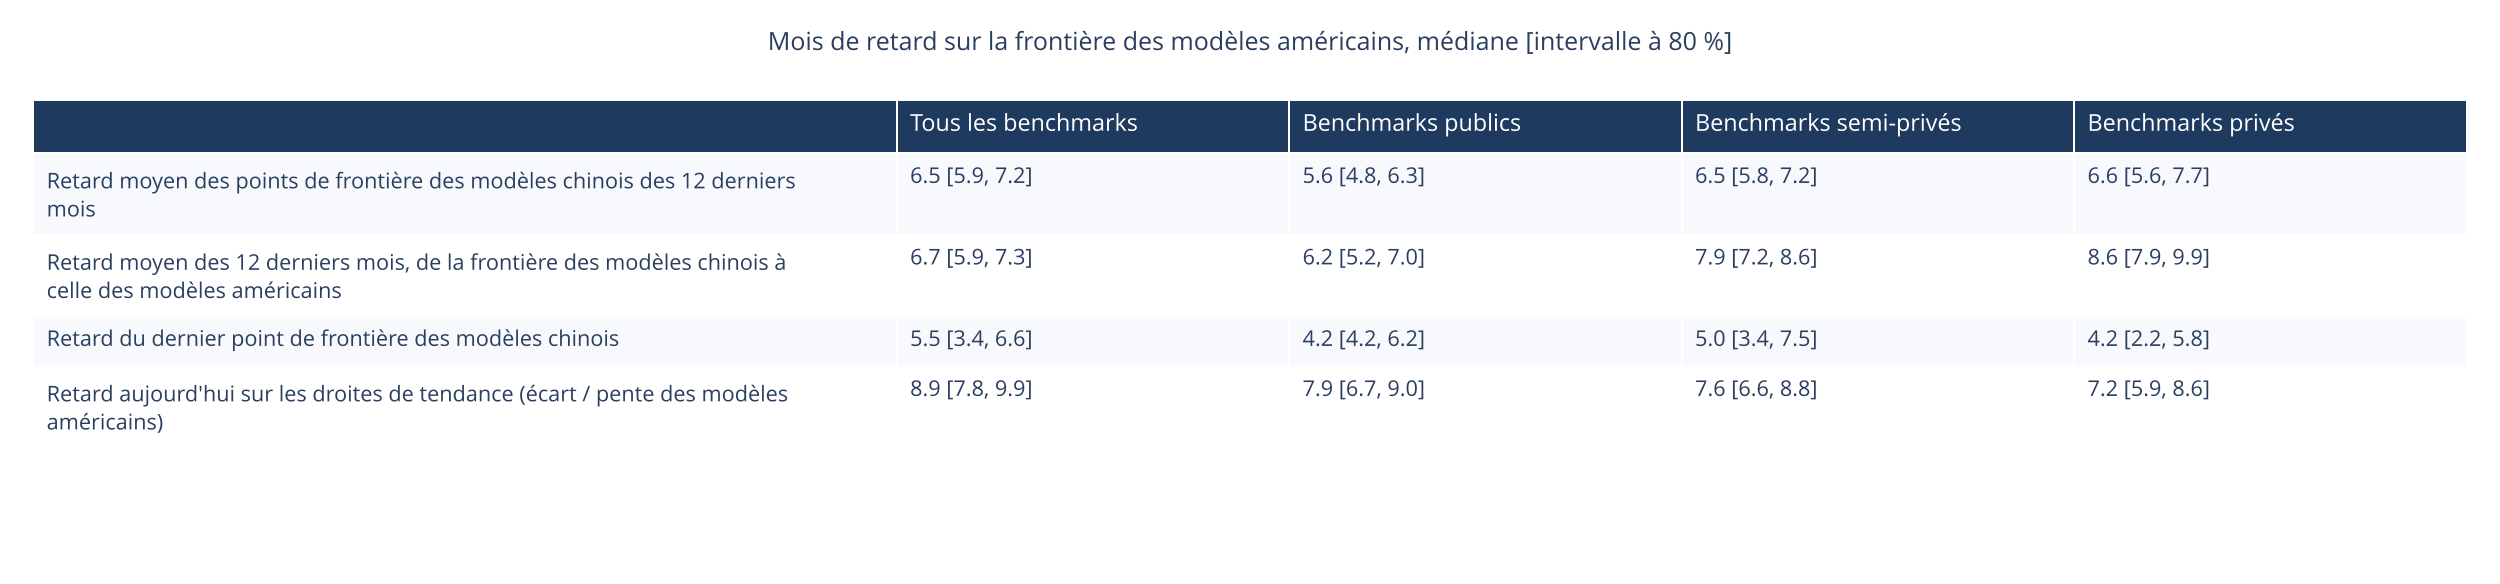
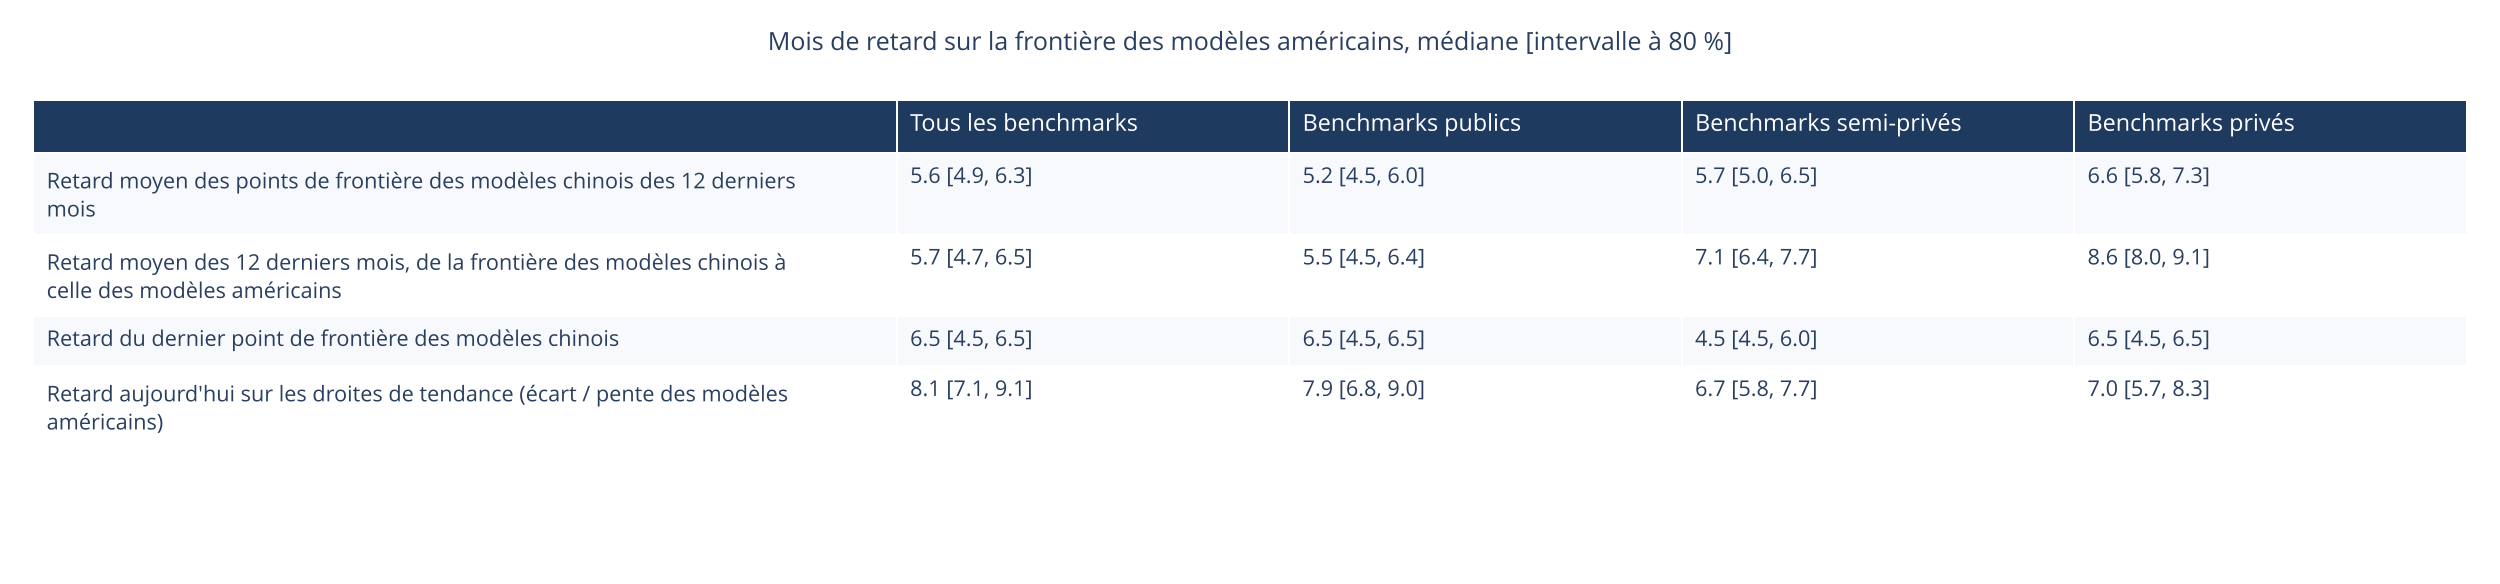
<svg xmlns="http://www.w3.org/2000/svg" class="main-svg" width="1500" height="350" style="" viewBox="0 0 1500 350">
  <rect x="0" y="0" width="1500" height="350" style="fill: rgb(255, 255, 255); fill-opacity: 1;" />
-   <defs id="defs-e1c039">
+   <defs id="defs-235256">
    <g class="clips" />
    <g class="gradients" />
    <g class="patterns" />
  </defs>
  <g class="bglayer" />
  <g class="layer-below">
    <g class="imagelayer" />
    <g class="shapelayer" />
  </g>
  <g class="cartesianlayer" />
  <g class="polarlayer" />
  <g class="smithlayer" />
  <g class="ternarylayer" />
  <g class="geolayer" />
  <g class="funnelarealayer" />
  <g class="pielayer" />
  <g class="iciclelayer" />
  <g class="treemaplayer" />
  <g class="sunburstlayer" />
  <g class="glimages" />
  <g class="table" overflow="visible" width="1500" height="350" transform="" style="box-sizing: content-box; position: absolute; left: 0px; overflow: visible; shape-rendering: crispedges; pointer-events: all;">
-     <g class="table-control-view" transform="translate(20,60)" clip-path="url(#clipe1c039_scrollAreaBottomClip_7ca3bctrue)" style="box-sizing: content-box;">
+     <g class="table-control-view" transform="translate(20,60)" clip-path="url(#clip235256_scrollAreaBottomClip_62928atrue)" style="box-sizing: content-box;">
      <rect class="scroll-background" fill="none" width="1460" height="280" />
-       <g class="y-column" transform="" clip-path="url(#clipe1c039_columnBoundaryClippath_7ca3bctrue_0)">
+       <g class="y-column" transform="" clip-path="url(#clip235256_columnBoundaryClippath_62928atrue_0)">
        <g class="column-block" id="cells1" transform="" style="cursor: default;">
          <g class="column-cells">
            <g class="column-cell" transform="translate(0,32)">
              <rect class="cell-rect" width="518.065" stroke-width="1" style="stroke: rgb(255, 255, 255); stroke-opacity: 1; fill: rgb(247, 249, 252); fill-opacity: 1;" height="48.9" />
              <g class="cell-text-holder" transform="translate(8,21)" style="shape-rendering: geometricprecision;">
                <text class="cell-text" dy="0" x="0" y="0" style="cursor: auto; font-family: 'Open Sans', verdana, arial, sans-serif; font-size: 13px; fill: rgb(42, 63, 95); fill-opacity: 1; white-space: pre;">
                  <tspan class="line" dy="0em" x="0" y="0">Retard moyen des points de frontière des modèles chinois des 12 derniers</tspan>
                  <tspan class="line" dy="1.3em" x="0" y="0">mois</tspan>
                </text>
              </g>
            </g>
            <g class="column-cell" transform="translate(0,80.9)">
              <rect class="cell-rect" width="518.065" stroke-width="1" style="stroke: rgb(255, 255, 255); stroke-opacity: 1; fill: rgb(255, 255, 255); fill-opacity: 1;" height="48.9" />
              <g class="cell-text-holder" transform="translate(8,21)" style="shape-rendering: geometricprecision;">
                <text class="cell-text" dy="0" x="0" y="0" style="cursor: auto; font-family: 'Open Sans', verdana, arial, sans-serif; font-size: 13px; fill: rgb(42, 63, 95); fill-opacity: 1; white-space: pre;">
                  <tspan class="line" dy="0em" x="0" y="0">Retard moyen des 12 derniers mois, de la frontière des modèles chinois à</tspan>
                  <tspan class="line" dy="1.3em" x="0" y="0">celle des modèles américains</tspan>
                </text>
              </g>
            </g>
            <g class="column-cell" transform="translate(0,129.8)">
              <rect class="cell-rect" width="518.065" stroke-width="1" style="stroke: rgb(255, 255, 255); stroke-opacity: 1; fill: rgb(247, 249, 252); fill-opacity: 1;" height="30" />
              <g class="cell-text-holder" transform="translate(8,8)" text-anchor="start" style="shape-rendering: geometricprecision;">
                <text class="cell-text" dy="0.75em" x="0" y="0" style="cursor: auto; font-family: 'Open Sans', verdana, arial, sans-serif; font-size: 13px; fill: rgb(42, 63, 95); fill-opacity: 1; white-space: pre;">Retard du dernier point de frontière des modèles chinois</text>
              </g>
            </g>
            <g class="column-cell" transform="translate(0,159.8)">
              <rect class="cell-rect" width="518.065" stroke-width="1" style="stroke: rgb(255, 255, 255); stroke-opacity: 1; fill: rgb(255, 255, 255); fill-opacity: 1;" height="48.9" />
              <g class="cell-text-holder" transform="translate(8,21)" style="shape-rendering: geometricprecision;">
                <text class="cell-text" dy="0" x="0" y="0" style="cursor: auto; font-family: 'Open Sans', verdana, arial, sans-serif; font-size: 13px; fill: rgb(42, 63, 95); fill-opacity: 1; white-space: pre;">
                  <tspan class="line" dy="0em" x="0" y="0">Retard aujourd'hui sur les droites de tendance (écart / pente des modèles</tspan>
                  <tspan class="line" dy="1.3em" x="0" y="0">américains)</tspan>
                </text>
              </g>
            </g>
          </g>
        </g>
        <g class="column-block" id="cells2" transform="" style="cursor: default;">
          <g class="column-cells" />
        </g>
        <g class="column-block" id="header" style="cursor: ew-resize;">
          <g class="column-cells">
            <g class="column-cell" transform="">
              <rect class="cell-rect" width="518.065" stroke-width="1" style="stroke: rgb(255, 255, 255); stroke-opacity: 1; fill: rgb(31, 58, 95); fill-opacity: 1;" height="32" />
              <g class="cell-text-holder" transform="translate(8,8)" text-anchor="start" style="shape-rendering: geometricprecision;">
                <text class="cell-text" dy="0.75em" style="cursor: auto; font-family: 'Open Sans', verdana, arial, sans-serif; font-size: 14px; fill: rgb(255, 255, 255); fill-opacity: 1;" />
              </g>
            </g>
          </g>
        </g>
        <g class="column-boundary" />
-         <clipPath class="column-boundary-clippath" id="clipe1c039_columnBoundaryClippath_7ca3bctrue_0">
+         <clipPath class="column-boundary-clippath" id="clip235256_columnBoundaryClippath_62928atrue_0">
          <rect class="column-boundary-rect" fill="none" width="520.065" height="287" x="-1" y="-1" />
        </clipPath>
      </g>
-       <g class="y-column" transform="translate(518.0645,0)" clip-path="url(#clipe1c039_columnBoundaryClippath_7ca3bctrue_1)">
-         <g class="column-block" id="cells1" transform="" style="cursor: default;">
-           <g class="column-cells">
-             <g class="column-cell" transform="translate(0,32)">
-               <rect class="cell-rect" width="235.484" stroke-width="1" style="stroke: rgb(255, 255, 255); stroke-opacity: 1; fill: rgb(247, 249, 252); fill-opacity: 1;" height="48.9" />
-               <g class="cell-text-holder" transform="translate(8,8)" text-anchor="start" style="shape-rendering: geometricprecision;">
-                 <text class="cell-text" dy="0.75em" x="0" y="0" style="cursor: auto; font-family: 'Open Sans', verdana, arial, sans-serif; font-size: 13px; fill: rgb(42, 63, 95); fill-opacity: 1; white-space: pre;">6.5 [5.9, 7.2]</text>
-               </g>
-             </g>
-             <g class="column-cell" transform="translate(0,80.9)">
-               <rect class="cell-rect" width="235.484" stroke-width="1" style="stroke: rgb(255, 255, 255); stroke-opacity: 1; fill: rgb(255, 255, 255); fill-opacity: 1;" height="48.9" />
-               <g class="cell-text-holder" transform="translate(8,8)" text-anchor="start" style="shape-rendering: geometricprecision;">
-                 <text class="cell-text" dy="0.75em" x="0" y="0" style="cursor: auto; font-family: 'Open Sans', verdana, arial, sans-serif; font-size: 13px; fill: rgb(42, 63, 95); fill-opacity: 1; white-space: pre;">6.7 [5.9, 7.3]</text>
-               </g>
-             </g>
-             <g class="column-cell" transform="translate(0,129.8)">
-               <rect class="cell-rect" width="235.484" stroke-width="1" style="stroke: rgb(255, 255, 255); stroke-opacity: 1; fill: rgb(247, 249, 252); fill-opacity: 1;" height="30" />
-               <g class="cell-text-holder" transform="translate(8,8)" text-anchor="start" style="shape-rendering: geometricprecision;">
-                 <text class="cell-text" dy="0.75em" x="0" y="0" style="cursor: auto; font-family: 'Open Sans', verdana, arial, sans-serif; font-size: 13px; fill: rgb(42, 63, 95); fill-opacity: 1; white-space: pre;">5.5 [3.4, 6.6]</text>
-               </g>
-             </g>
-             <g class="column-cell" transform="translate(0,159.8)">
-               <rect class="cell-rect" width="235.484" stroke-width="1" style="stroke: rgb(255, 255, 255); stroke-opacity: 1; fill: rgb(255, 255, 255); fill-opacity: 1;" height="48.9" />
-               <g class="cell-text-holder" transform="translate(8,8)" text-anchor="start" style="shape-rendering: geometricprecision;">
-                 <text class="cell-text" dy="0.75em" x="0" y="0" style="cursor: auto; font-family: 'Open Sans', verdana, arial, sans-serif; font-size: 13px; fill: rgb(42, 63, 95); fill-opacity: 1; white-space: pre;">8.9 [7.8, 9.9]</text>
+       <g class="y-column" transform="translate(518.0645,0)" clip-path="url(#clip235256_columnBoundaryClippath_62928atrue_1)">
+         <g class="column-block" id="cells1" transform="" style="cursor: default;">
+           <g class="column-cells">
+             <g class="column-cell" transform="translate(0,32)">
+               <rect class="cell-rect" width="235.484" stroke-width="1" style="stroke: rgb(255, 255, 255); stroke-opacity: 1; fill: rgb(247, 249, 252); fill-opacity: 1;" height="48.9" />
+               <g class="cell-text-holder" transform="translate(8,8)" text-anchor="start" style="shape-rendering: geometricprecision;">
+                 <text class="cell-text" dy="0.75em" x="0" y="0" style="cursor: auto; font-family: 'Open Sans', verdana, arial, sans-serif; font-size: 13px; fill: rgb(42, 63, 95); fill-opacity: 1; white-space: pre;">5.6 [4.9, 6.3]</text>
+               </g>
+             </g>
+             <g class="column-cell" transform="translate(0,80.9)">
+               <rect class="cell-rect" width="235.484" stroke-width="1" style="stroke: rgb(255, 255, 255); stroke-opacity: 1; fill: rgb(255, 255, 255); fill-opacity: 1;" height="48.9" />
+               <g class="cell-text-holder" transform="translate(8,8)" text-anchor="start" style="shape-rendering: geometricprecision;">
+                 <text class="cell-text" dy="0.75em" x="0" y="0" style="cursor: auto; font-family: 'Open Sans', verdana, arial, sans-serif; font-size: 13px; fill: rgb(42, 63, 95); fill-opacity: 1; white-space: pre;">5.7 [4.7, 6.5]</text>
+               </g>
+             </g>
+             <g class="column-cell" transform="translate(0,129.8)">
+               <rect class="cell-rect" width="235.484" stroke-width="1" style="stroke: rgb(255, 255, 255); stroke-opacity: 1; fill: rgb(247, 249, 252); fill-opacity: 1;" height="30" />
+               <g class="cell-text-holder" transform="translate(8,8)" text-anchor="start" style="shape-rendering: geometricprecision;">
+                 <text class="cell-text" dy="0.75em" x="0" y="0" style="cursor: auto; font-family: 'Open Sans', verdana, arial, sans-serif; font-size: 13px; fill: rgb(42, 63, 95); fill-opacity: 1; white-space: pre;">6.5 [4.5, 6.5]</text>
+               </g>
+             </g>
+             <g class="column-cell" transform="translate(0,159.8)">
+               <rect class="cell-rect" width="235.484" stroke-width="1" style="stroke: rgb(255, 255, 255); stroke-opacity: 1; fill: rgb(255, 255, 255); fill-opacity: 1;" height="48.9" />
+               <g class="cell-text-holder" transform="translate(8,8)" text-anchor="start" style="shape-rendering: geometricprecision;">
+                 <text class="cell-text" dy="0.75em" x="0" y="0" style="cursor: auto; font-family: 'Open Sans', verdana, arial, sans-serif; font-size: 13px; fill: rgb(42, 63, 95); fill-opacity: 1; white-space: pre;">8.1 [7.1, 9.1]</text>
              </g>
            </g>
          </g>
        </g>
        <g class="column-block" id="cells2" transform="" style="cursor: default;">
          <g class="column-cells" />
        </g>
        <g class="column-block" id="header" style="cursor: ew-resize;">
          <g class="column-cells">
            <g class="column-cell" transform="">
              <rect class="cell-rect" width="235.484" stroke-width="1" style="stroke: rgb(255, 255, 255); stroke-opacity: 1; fill: rgb(31, 58, 95); fill-opacity: 1;" height="32" />
              <g class="cell-text-holder" transform="translate(8,8)" text-anchor="start" style="shape-rendering: geometricprecision;">
                <text class="cell-text" dy="0.75em" x="0" y="0" style="cursor: auto; font-family: 'Open Sans', verdana, arial, sans-serif; font-size: 14px; fill: rgb(255, 255, 255); fill-opacity: 1; white-space: pre;">Tous les benchmarks</text>
              </g>
            </g>
          </g>
        </g>
        <g class="column-boundary" />
-         <clipPath class="column-boundary-clippath" id="clipe1c039_columnBoundaryClippath_7ca3bctrue_1">
-           <rect class="column-boundary-rect" fill="none" width="237.484" height="287" x="-1" y="-1" />
-         </clipPath>
-       </g>
-       <g class="y-column" transform="translate(753.5484,0)" clip-path="url(#clipe1c039_columnBoundaryClippath_7ca3bctrue_2)">
-         <g class="column-block" id="cells1" transform="" style="cursor: default;">
-           <g class="column-cells">
-             <g class="column-cell" transform="translate(0,32)">
-               <rect class="cell-rect" width="235.484" stroke-width="1" style="stroke: rgb(255, 255, 255); stroke-opacity: 1; fill: rgb(247, 249, 252); fill-opacity: 1;" height="48.9" />
-               <g class="cell-text-holder" transform="translate(8,8)" text-anchor="start" style="shape-rendering: geometricprecision;">
-                 <text class="cell-text" dy="0.75em" x="0" y="0" style="cursor: auto; font-family: 'Open Sans', verdana, arial, sans-serif; font-size: 13px; fill: rgb(42, 63, 95); fill-opacity: 1; white-space: pre;">5.6 [4.8, 6.3]</text>
-               </g>
-             </g>
-             <g class="column-cell" transform="translate(0,80.9)">
-               <rect class="cell-rect" width="235.484" stroke-width="1" style="stroke: rgb(255, 255, 255); stroke-opacity: 1; fill: rgb(255, 255, 255); fill-opacity: 1;" height="48.9" />
-               <g class="cell-text-holder" transform="translate(8,8)" text-anchor="start" style="shape-rendering: geometricprecision;">
-                 <text class="cell-text" dy="0.75em" x="0" y="0" style="cursor: auto; font-family: 'Open Sans', verdana, arial, sans-serif; font-size: 13px; fill: rgb(42, 63, 95); fill-opacity: 1; white-space: pre;">6.2 [5.2, 7.0]</text>
-               </g>
-             </g>
-             <g class="column-cell" transform="translate(0,129.8)">
-               <rect class="cell-rect" width="235.484" stroke-width="1" style="stroke: rgb(255, 255, 255); stroke-opacity: 1; fill: rgb(247, 249, 252); fill-opacity: 1;" height="30" />
-               <g class="cell-text-holder" transform="translate(8,8)" text-anchor="start" style="shape-rendering: geometricprecision;">
-                 <text class="cell-text" dy="0.75em" x="0" y="0" style="cursor: auto; font-family: 'Open Sans', verdana, arial, sans-serif; font-size: 13px; fill: rgb(42, 63, 95); fill-opacity: 1; white-space: pre;">4.2 [4.2, 6.2]</text>
-               </g>
-             </g>
-             <g class="column-cell" transform="translate(0,159.8)">
-               <rect class="cell-rect" width="235.484" stroke-width="1" style="stroke: rgb(255, 255, 255); stroke-opacity: 1; fill: rgb(255, 255, 255); fill-opacity: 1;" height="48.9" />
-               <g class="cell-text-holder" transform="translate(8,8)" text-anchor="start" style="shape-rendering: geometricprecision;">
-                 <text class="cell-text" dy="0.75em" x="0" y="0" style="cursor: auto; font-family: 'Open Sans', verdana, arial, sans-serif; font-size: 13px; fill: rgb(42, 63, 95); fill-opacity: 1; white-space: pre;">7.9 [6.7, 9.0]</text>
+         <clipPath class="column-boundary-clippath" id="clip235256_columnBoundaryClippath_62928atrue_1">
+           <rect class="column-boundary-rect" fill="none" width="237.484" height="287" x="-1" y="-1" />
+         </clipPath>
+       </g>
+       <g class="y-column" transform="translate(753.5484,0)" clip-path="url(#clip235256_columnBoundaryClippath_62928atrue_2)">
+         <g class="column-block" id="cells1" transform="" style="cursor: default;">
+           <g class="column-cells">
+             <g class="column-cell" transform="translate(0,32)">
+               <rect class="cell-rect" width="235.484" stroke-width="1" style="stroke: rgb(255, 255, 255); stroke-opacity: 1; fill: rgb(247, 249, 252); fill-opacity: 1;" height="48.9" />
+               <g class="cell-text-holder" transform="translate(8,8)" text-anchor="start" style="shape-rendering: geometricprecision;">
+                 <text class="cell-text" dy="0.75em" x="0" y="0" style="cursor: auto; font-family: 'Open Sans', verdana, arial, sans-serif; font-size: 13px; fill: rgb(42, 63, 95); fill-opacity: 1; white-space: pre;">5.2 [4.5, 6.0]</text>
+               </g>
+             </g>
+             <g class="column-cell" transform="translate(0,80.9)">
+               <rect class="cell-rect" width="235.484" stroke-width="1" style="stroke: rgb(255, 255, 255); stroke-opacity: 1; fill: rgb(255, 255, 255); fill-opacity: 1;" height="48.9" />
+               <g class="cell-text-holder" transform="translate(8,8)" text-anchor="start" style="shape-rendering: geometricprecision;">
+                 <text class="cell-text" dy="0.75em" x="0" y="0" style="cursor: auto; font-family: 'Open Sans', verdana, arial, sans-serif; font-size: 13px; fill: rgb(42, 63, 95); fill-opacity: 1; white-space: pre;">5.5 [4.5, 6.4]</text>
+               </g>
+             </g>
+             <g class="column-cell" transform="translate(0,129.8)">
+               <rect class="cell-rect" width="235.484" stroke-width="1" style="stroke: rgb(255, 255, 255); stroke-opacity: 1; fill: rgb(247, 249, 252); fill-opacity: 1;" height="30" />
+               <g class="cell-text-holder" transform="translate(8,8)" text-anchor="start" style="shape-rendering: geometricprecision;">
+                 <text class="cell-text" dy="0.75em" x="0" y="0" style="cursor: auto; font-family: 'Open Sans', verdana, arial, sans-serif; font-size: 13px; fill: rgb(42, 63, 95); fill-opacity: 1; white-space: pre;">6.5 [4.5, 6.5]</text>
+               </g>
+             </g>
+             <g class="column-cell" transform="translate(0,159.8)">
+               <rect class="cell-rect" width="235.484" stroke-width="1" style="stroke: rgb(255, 255, 255); stroke-opacity: 1; fill: rgb(255, 255, 255); fill-opacity: 1;" height="48.9" />
+               <g class="cell-text-holder" transform="translate(8,8)" text-anchor="start" style="shape-rendering: geometricprecision;">
+                 <text class="cell-text" dy="0.75em" x="0" y="0" style="cursor: auto; font-family: 'Open Sans', verdana, arial, sans-serif; font-size: 13px; fill: rgb(42, 63, 95); fill-opacity: 1; white-space: pre;">7.9 [6.8, 9.0]</text>
              </g>
            </g>
          </g>
        </g>
        <g class="column-block" id="cells2" transform="" style="cursor: default;">
          <g class="column-cells" />
        </g>
        <g class="column-block" id="header" style="cursor: ew-resize;">
          <g class="column-cells">
            <g class="column-cell" transform="">
              <rect class="cell-rect" width="235.484" stroke-width="1" style="stroke: rgb(255, 255, 255); stroke-opacity: 1; fill: rgb(31, 58, 95); fill-opacity: 1;" height="32" />
              <g class="cell-text-holder" transform="translate(8,8)" text-anchor="start" style="shape-rendering: geometricprecision;">
                <text class="cell-text" dy="0.75em" x="0" y="0" style="cursor: auto; font-family: 'Open Sans', verdana, arial, sans-serif; font-size: 14px; fill: rgb(255, 255, 255); fill-opacity: 1; white-space: pre;">Benchmarks publics</text>
              </g>
            </g>
          </g>
        </g>
        <g class="column-boundary" />
-         <clipPath class="column-boundary-clippath" id="clipe1c039_columnBoundaryClippath_7ca3bctrue_2">
-           <rect class="column-boundary-rect" fill="none" width="237.484" height="287" x="-1" y="-1" />
-         </clipPath>
-       </g>
-       <g class="y-column" transform="translate(989.0323,0)" clip-path="url(#clipe1c039_columnBoundaryClippath_7ca3bctrue_3)">
-         <g class="column-block" id="cells1" transform="" style="cursor: default;">
-           <g class="column-cells">
-             <g class="column-cell" transform="translate(0,32)">
-               <rect class="cell-rect" width="235.484" stroke-width="1" style="stroke: rgb(255, 255, 255); stroke-opacity: 1; fill: rgb(247, 249, 252); fill-opacity: 1;" height="48.9" />
-               <g class="cell-text-holder" transform="translate(8,8)" text-anchor="start" style="shape-rendering: geometricprecision;">
-                 <text class="cell-text" dy="0.75em" x="0" y="0" style="cursor: auto; font-family: 'Open Sans', verdana, arial, sans-serif; font-size: 13px; fill: rgb(42, 63, 95); fill-opacity: 1; white-space: pre;">6.5 [5.8, 7.2]</text>
-               </g>
-             </g>
-             <g class="column-cell" transform="translate(0,80.9)">
-               <rect class="cell-rect" width="235.484" stroke-width="1" style="stroke: rgb(255, 255, 255); stroke-opacity: 1; fill: rgb(255, 255, 255); fill-opacity: 1;" height="48.9" />
-               <g class="cell-text-holder" transform="translate(8,8)" text-anchor="start" style="shape-rendering: geometricprecision;">
-                 <text class="cell-text" dy="0.75em" x="0" y="0" style="cursor: auto; font-family: 'Open Sans', verdana, arial, sans-serif; font-size: 13px; fill: rgb(42, 63, 95); fill-opacity: 1; white-space: pre;">7.9 [7.2, 8.6]</text>
-               </g>
-             </g>
-             <g class="column-cell" transform="translate(0,129.8)">
-               <rect class="cell-rect" width="235.484" stroke-width="1" style="stroke: rgb(255, 255, 255); stroke-opacity: 1; fill: rgb(247, 249, 252); fill-opacity: 1;" height="30" />
-               <g class="cell-text-holder" transform="translate(8,8)" text-anchor="start" style="shape-rendering: geometricprecision;">
-                 <text class="cell-text" dy="0.75em" x="0" y="0" style="cursor: auto; font-family: 'Open Sans', verdana, arial, sans-serif; font-size: 13px; fill: rgb(42, 63, 95); fill-opacity: 1; white-space: pre;">5.0 [3.4, 7.5]</text>
-               </g>
-             </g>
-             <g class="column-cell" transform="translate(0,159.8)">
-               <rect class="cell-rect" width="235.484" stroke-width="1" style="stroke: rgb(255, 255, 255); stroke-opacity: 1; fill: rgb(255, 255, 255); fill-opacity: 1;" height="48.9" />
-               <g class="cell-text-holder" transform="translate(8,8)" text-anchor="start" style="shape-rendering: geometricprecision;">
-                 <text class="cell-text" dy="0.75em" x="0" y="0" style="cursor: auto; font-family: 'Open Sans', verdana, arial, sans-serif; font-size: 13px; fill: rgb(42, 63, 95); fill-opacity: 1; white-space: pre;">7.6 [6.6, 8.8]</text>
+         <clipPath class="column-boundary-clippath" id="clip235256_columnBoundaryClippath_62928atrue_2">
+           <rect class="column-boundary-rect" fill="none" width="237.484" height="287" x="-1" y="-1" />
+         </clipPath>
+       </g>
+       <g class="y-column" transform="translate(989.0323,0)" clip-path="url(#clip235256_columnBoundaryClippath_62928atrue_3)">
+         <g class="column-block" id="cells1" transform="" style="cursor: default;">
+           <g class="column-cells">
+             <g class="column-cell" transform="translate(0,32)">
+               <rect class="cell-rect" width="235.484" stroke-width="1" style="stroke: rgb(255, 255, 255); stroke-opacity: 1; fill: rgb(247, 249, 252); fill-opacity: 1;" height="48.9" />
+               <g class="cell-text-holder" transform="translate(8,8)" text-anchor="start" style="shape-rendering: geometricprecision;">
+                 <text class="cell-text" dy="0.75em" x="0" y="0" style="cursor: auto; font-family: 'Open Sans', verdana, arial, sans-serif; font-size: 13px; fill: rgb(42, 63, 95); fill-opacity: 1; white-space: pre;">5.7 [5.0, 6.5]</text>
+               </g>
+             </g>
+             <g class="column-cell" transform="translate(0,80.9)">
+               <rect class="cell-rect" width="235.484" stroke-width="1" style="stroke: rgb(255, 255, 255); stroke-opacity: 1; fill: rgb(255, 255, 255); fill-opacity: 1;" height="48.9" />
+               <g class="cell-text-holder" transform="translate(8,8)" text-anchor="start" style="shape-rendering: geometricprecision;">
+                 <text class="cell-text" dy="0.75em" x="0" y="0" style="cursor: auto; font-family: 'Open Sans', verdana, arial, sans-serif; font-size: 13px; fill: rgb(42, 63, 95); fill-opacity: 1; white-space: pre;">7.1 [6.4, 7.7]</text>
+               </g>
+             </g>
+             <g class="column-cell" transform="translate(0,129.8)">
+               <rect class="cell-rect" width="235.484" stroke-width="1" style="stroke: rgb(255, 255, 255); stroke-opacity: 1; fill: rgb(247, 249, 252); fill-opacity: 1;" height="30" />
+               <g class="cell-text-holder" transform="translate(8,8)" text-anchor="start" style="shape-rendering: geometricprecision;">
+                 <text class="cell-text" dy="0.75em" x="0" y="0" style="cursor: auto; font-family: 'Open Sans', verdana, arial, sans-serif; font-size: 13px; fill: rgb(42, 63, 95); fill-opacity: 1; white-space: pre;">4.5 [4.5, 6.0]</text>
+               </g>
+             </g>
+             <g class="column-cell" transform="translate(0,159.8)">
+               <rect class="cell-rect" width="235.484" stroke-width="1" style="stroke: rgb(255, 255, 255); stroke-opacity: 1; fill: rgb(255, 255, 255); fill-opacity: 1;" height="48.9" />
+               <g class="cell-text-holder" transform="translate(8,8)" text-anchor="start" style="shape-rendering: geometricprecision;">
+                 <text class="cell-text" dy="0.75em" x="0" y="0" style="cursor: auto; font-family: 'Open Sans', verdana, arial, sans-serif; font-size: 13px; fill: rgb(42, 63, 95); fill-opacity: 1; white-space: pre;">6.7 [5.8, 7.7]</text>
              </g>
            </g>
          </g>
        </g>
        <g class="column-block" id="cells2" transform="" style="cursor: default;">
          <g class="column-cells" />
        </g>
        <g class="column-block" id="header" style="cursor: ew-resize;">
          <g class="column-cells">
            <g class="column-cell" transform="">
              <rect class="cell-rect" width="235.484" stroke-width="1" style="stroke: rgb(255, 255, 255); stroke-opacity: 1; fill: rgb(31, 58, 95); fill-opacity: 1;" height="32" />
              <g class="cell-text-holder" transform="translate(8,8)" text-anchor="start" style="shape-rendering: geometricprecision;">
                <text class="cell-text" dy="0.75em" x="0" y="0" style="cursor: auto; font-family: 'Open Sans', verdana, arial, sans-serif; font-size: 14px; fill: rgb(255, 255, 255); fill-opacity: 1; white-space: pre;">Benchmarks semi-privés</text>
              </g>
            </g>
          </g>
        </g>
        <g class="column-boundary" />
-         <clipPath class="column-boundary-clippath" id="clipe1c039_columnBoundaryClippath_7ca3bctrue_3">
-           <rect class="column-boundary-rect" fill="none" width="237.484" height="287" x="-1" y="-1" />
-         </clipPath>
-       </g>
-       <g class="y-column" transform="translate(1224.516,0)" clip-path="url(#clipe1c039_columnBoundaryClippath_7ca3bctrue_4)">
-         <g class="column-block" id="cells1" transform="" style="cursor: default;">
-           <g class="column-cells">
-             <g class="column-cell" transform="translate(0,32)">
-               <rect class="cell-rect" width="235.484" stroke-width="1" style="stroke: rgb(255, 255, 255); stroke-opacity: 1; fill: rgb(247, 249, 252); fill-opacity: 1;" height="48.9" />
-               <g class="cell-text-holder" transform="translate(8,8)" text-anchor="start" style="shape-rendering: geometricprecision;">
-                 <text class="cell-text" dy="0.75em" x="0" y="0" style="cursor: auto; font-family: 'Open Sans', verdana, arial, sans-serif; font-size: 13px; fill: rgb(42, 63, 95); fill-opacity: 1; white-space: pre;">6.6 [5.6, 7.7]</text>
-               </g>
-             </g>
-             <g class="column-cell" transform="translate(0,80.9)">
-               <rect class="cell-rect" width="235.484" stroke-width="1" style="stroke: rgb(255, 255, 255); stroke-opacity: 1; fill: rgb(255, 255, 255); fill-opacity: 1;" height="48.9" />
-               <g class="cell-text-holder" transform="translate(8,8)" text-anchor="start" style="shape-rendering: geometricprecision;">
-                 <text class="cell-text" dy="0.75em" x="0" y="0" style="cursor: auto; font-family: 'Open Sans', verdana, arial, sans-serif; font-size: 13px; fill: rgb(42, 63, 95); fill-opacity: 1; white-space: pre;">8.6 [7.9, 9.9]</text>
-               </g>
-             </g>
-             <g class="column-cell" transform="translate(0,129.8)">
-               <rect class="cell-rect" width="235.484" stroke-width="1" style="stroke: rgb(255, 255, 255); stroke-opacity: 1; fill: rgb(247, 249, 252); fill-opacity: 1;" height="30" />
-               <g class="cell-text-holder" transform="translate(8,8)" text-anchor="start" style="shape-rendering: geometricprecision;">
-                 <text class="cell-text" dy="0.75em" x="0" y="0" style="cursor: auto; font-family: 'Open Sans', verdana, arial, sans-serif; font-size: 13px; fill: rgb(42, 63, 95); fill-opacity: 1; white-space: pre;">4.2 [2.2, 5.8]</text>
-               </g>
-             </g>
-             <g class="column-cell" transform="translate(0,159.8)">
-               <rect class="cell-rect" width="235.484" stroke-width="1" style="stroke: rgb(255, 255, 255); stroke-opacity: 1; fill: rgb(255, 255, 255); fill-opacity: 1;" height="48.9" />
-               <g class="cell-text-holder" transform="translate(8,8)" text-anchor="start" style="shape-rendering: geometricprecision;">
-                 <text class="cell-text" dy="0.75em" x="0" y="0" style="cursor: auto; font-family: 'Open Sans', verdana, arial, sans-serif; font-size: 13px; fill: rgb(42, 63, 95); fill-opacity: 1; white-space: pre;">7.2 [5.9, 8.6]</text>
+         <clipPath class="column-boundary-clippath" id="clip235256_columnBoundaryClippath_62928atrue_3">
+           <rect class="column-boundary-rect" fill="none" width="237.484" height="287" x="-1" y="-1" />
+         </clipPath>
+       </g>
+       <g class="y-column" transform="translate(1224.516,0)" clip-path="url(#clip235256_columnBoundaryClippath_62928atrue_4)">
+         <g class="column-block" id="cells1" transform="" style="cursor: default;">
+           <g class="column-cells">
+             <g class="column-cell" transform="translate(0,32)">
+               <rect class="cell-rect" width="235.484" stroke-width="1" style="stroke: rgb(255, 255, 255); stroke-opacity: 1; fill: rgb(247, 249, 252); fill-opacity: 1;" height="48.9" />
+               <g class="cell-text-holder" transform="translate(8,8)" text-anchor="start" style="shape-rendering: geometricprecision;">
+                 <text class="cell-text" dy="0.75em" x="0" y="0" style="cursor: auto; font-family: 'Open Sans', verdana, arial, sans-serif; font-size: 13px; fill: rgb(42, 63, 95); fill-opacity: 1; white-space: pre;">6.6 [5.8, 7.3]</text>
+               </g>
+             </g>
+             <g class="column-cell" transform="translate(0,80.9)">
+               <rect class="cell-rect" width="235.484" stroke-width="1" style="stroke: rgb(255, 255, 255); stroke-opacity: 1; fill: rgb(255, 255, 255); fill-opacity: 1;" height="48.9" />
+               <g class="cell-text-holder" transform="translate(8,8)" text-anchor="start" style="shape-rendering: geometricprecision;">
+                 <text class="cell-text" dy="0.75em" x="0" y="0" style="cursor: auto; font-family: 'Open Sans', verdana, arial, sans-serif; font-size: 13px; fill: rgb(42, 63, 95); fill-opacity: 1; white-space: pre;">8.6 [8.0, 9.1]</text>
+               </g>
+             </g>
+             <g class="column-cell" transform="translate(0,129.8)">
+               <rect class="cell-rect" width="235.484" stroke-width="1" style="stroke: rgb(255, 255, 255); stroke-opacity: 1; fill: rgb(247, 249, 252); fill-opacity: 1;" height="30" />
+               <g class="cell-text-holder" transform="translate(8,8)" text-anchor="start" style="shape-rendering: geometricprecision;">
+                 <text class="cell-text" dy="0.75em" x="0" y="0" style="cursor: auto; font-family: 'Open Sans', verdana, arial, sans-serif; font-size: 13px; fill: rgb(42, 63, 95); fill-opacity: 1; white-space: pre;">6.5 [4.5, 6.5]</text>
+               </g>
+             </g>
+             <g class="column-cell" transform="translate(0,159.8)">
+               <rect class="cell-rect" width="235.484" stroke-width="1" style="stroke: rgb(255, 255, 255); stroke-opacity: 1; fill: rgb(255, 255, 255); fill-opacity: 1;" height="48.9" />
+               <g class="cell-text-holder" transform="translate(8,8)" text-anchor="start" style="shape-rendering: geometricprecision;">
+                 <text class="cell-text" dy="0.75em" x="0" y="0" style="cursor: auto; font-family: 'Open Sans', verdana, arial, sans-serif; font-size: 13px; fill: rgb(42, 63, 95); fill-opacity: 1; white-space: pre;">7.0 [5.7, 8.3]</text>
              </g>
            </g>
          </g>
        </g>
        <g class="column-block" id="cells2" transform="" style="cursor: default;">
          <g class="column-cells" />
        </g>
        <g class="column-block" id="header" style="cursor: ew-resize;">
          <g class="column-cells">
            <g class="column-cell" transform="">
              <rect class="cell-rect" width="235.484" stroke-width="1" style="stroke: rgb(255, 255, 255); stroke-opacity: 1; fill: rgb(31, 58, 95); fill-opacity: 1;" height="32" />
              <g class="cell-text-holder" transform="translate(8,8)" text-anchor="start" style="shape-rendering: geometricprecision;">
                <text class="cell-text" dy="0.75em" x="0" y="0" style="cursor: auto; font-family: 'Open Sans', verdana, arial, sans-serif; font-size: 14px; fill: rgb(255, 255, 255); fill-opacity: 1; white-space: pre;">Benchmarks privés</text>
              </g>
            </g>
          </g>
        </g>
        <g class="column-boundary" />
-         <clipPath class="column-boundary-clippath" id="clipe1c039_columnBoundaryClippath_7ca3bctrue_4">
+         <clipPath class="column-boundary-clippath" id="clip235256_columnBoundaryClippath_62928atrue_4">
          <rect class="column-boundary-rect" fill="none" width="237.484" height="287" x="-1" y="-1" />
        </clipPath>
      </g>
      <g class="scrollbar-kit" transform="translate(1469,32)" style="shape-rendering: geometricprecision;">
        <g class="scrollbar">
          <g class="scrollbar-slider" transform="" />
        </g>
      </g>
-       <clipPath class="scroll-area-clip" id="clipe1c039_scrollAreaBottomClip_7ca3bctrue">
+       <clipPath class="scroll-area-clip" id="clip235256_scrollAreaBottomClip_62928atrue">
        <rect class="scroll-area-clip-rect" x="-45" y="-5" fill="none" width="1550" height="285" />
      </clipPath>
    </g>
  </g>
-   <defs id="topdefs-e1c039">
+   <defs id="topdefs-235256">
    <g class="clips" />
  </defs>
  <g class="layer-above">
    <g class="imagelayer" />
    <g class="shapelayer" />
  </g>
  <g class="infolayer">
    <g class="g-gtitle">
      <text class="gtitle" x="750" y="30" text-anchor="middle" dy="0em" style="opacity: 1; font-family: 'Open Sans', verdana, arial, sans-serif; font-size: 15px; fill: rgb(42, 63, 95); fill-opacity: 1; white-space: pre;">Mois de retard sur la frontière des modèles américains, médiane [intervalle à 80 %]</text>
    </g>
  </g>
</svg>
